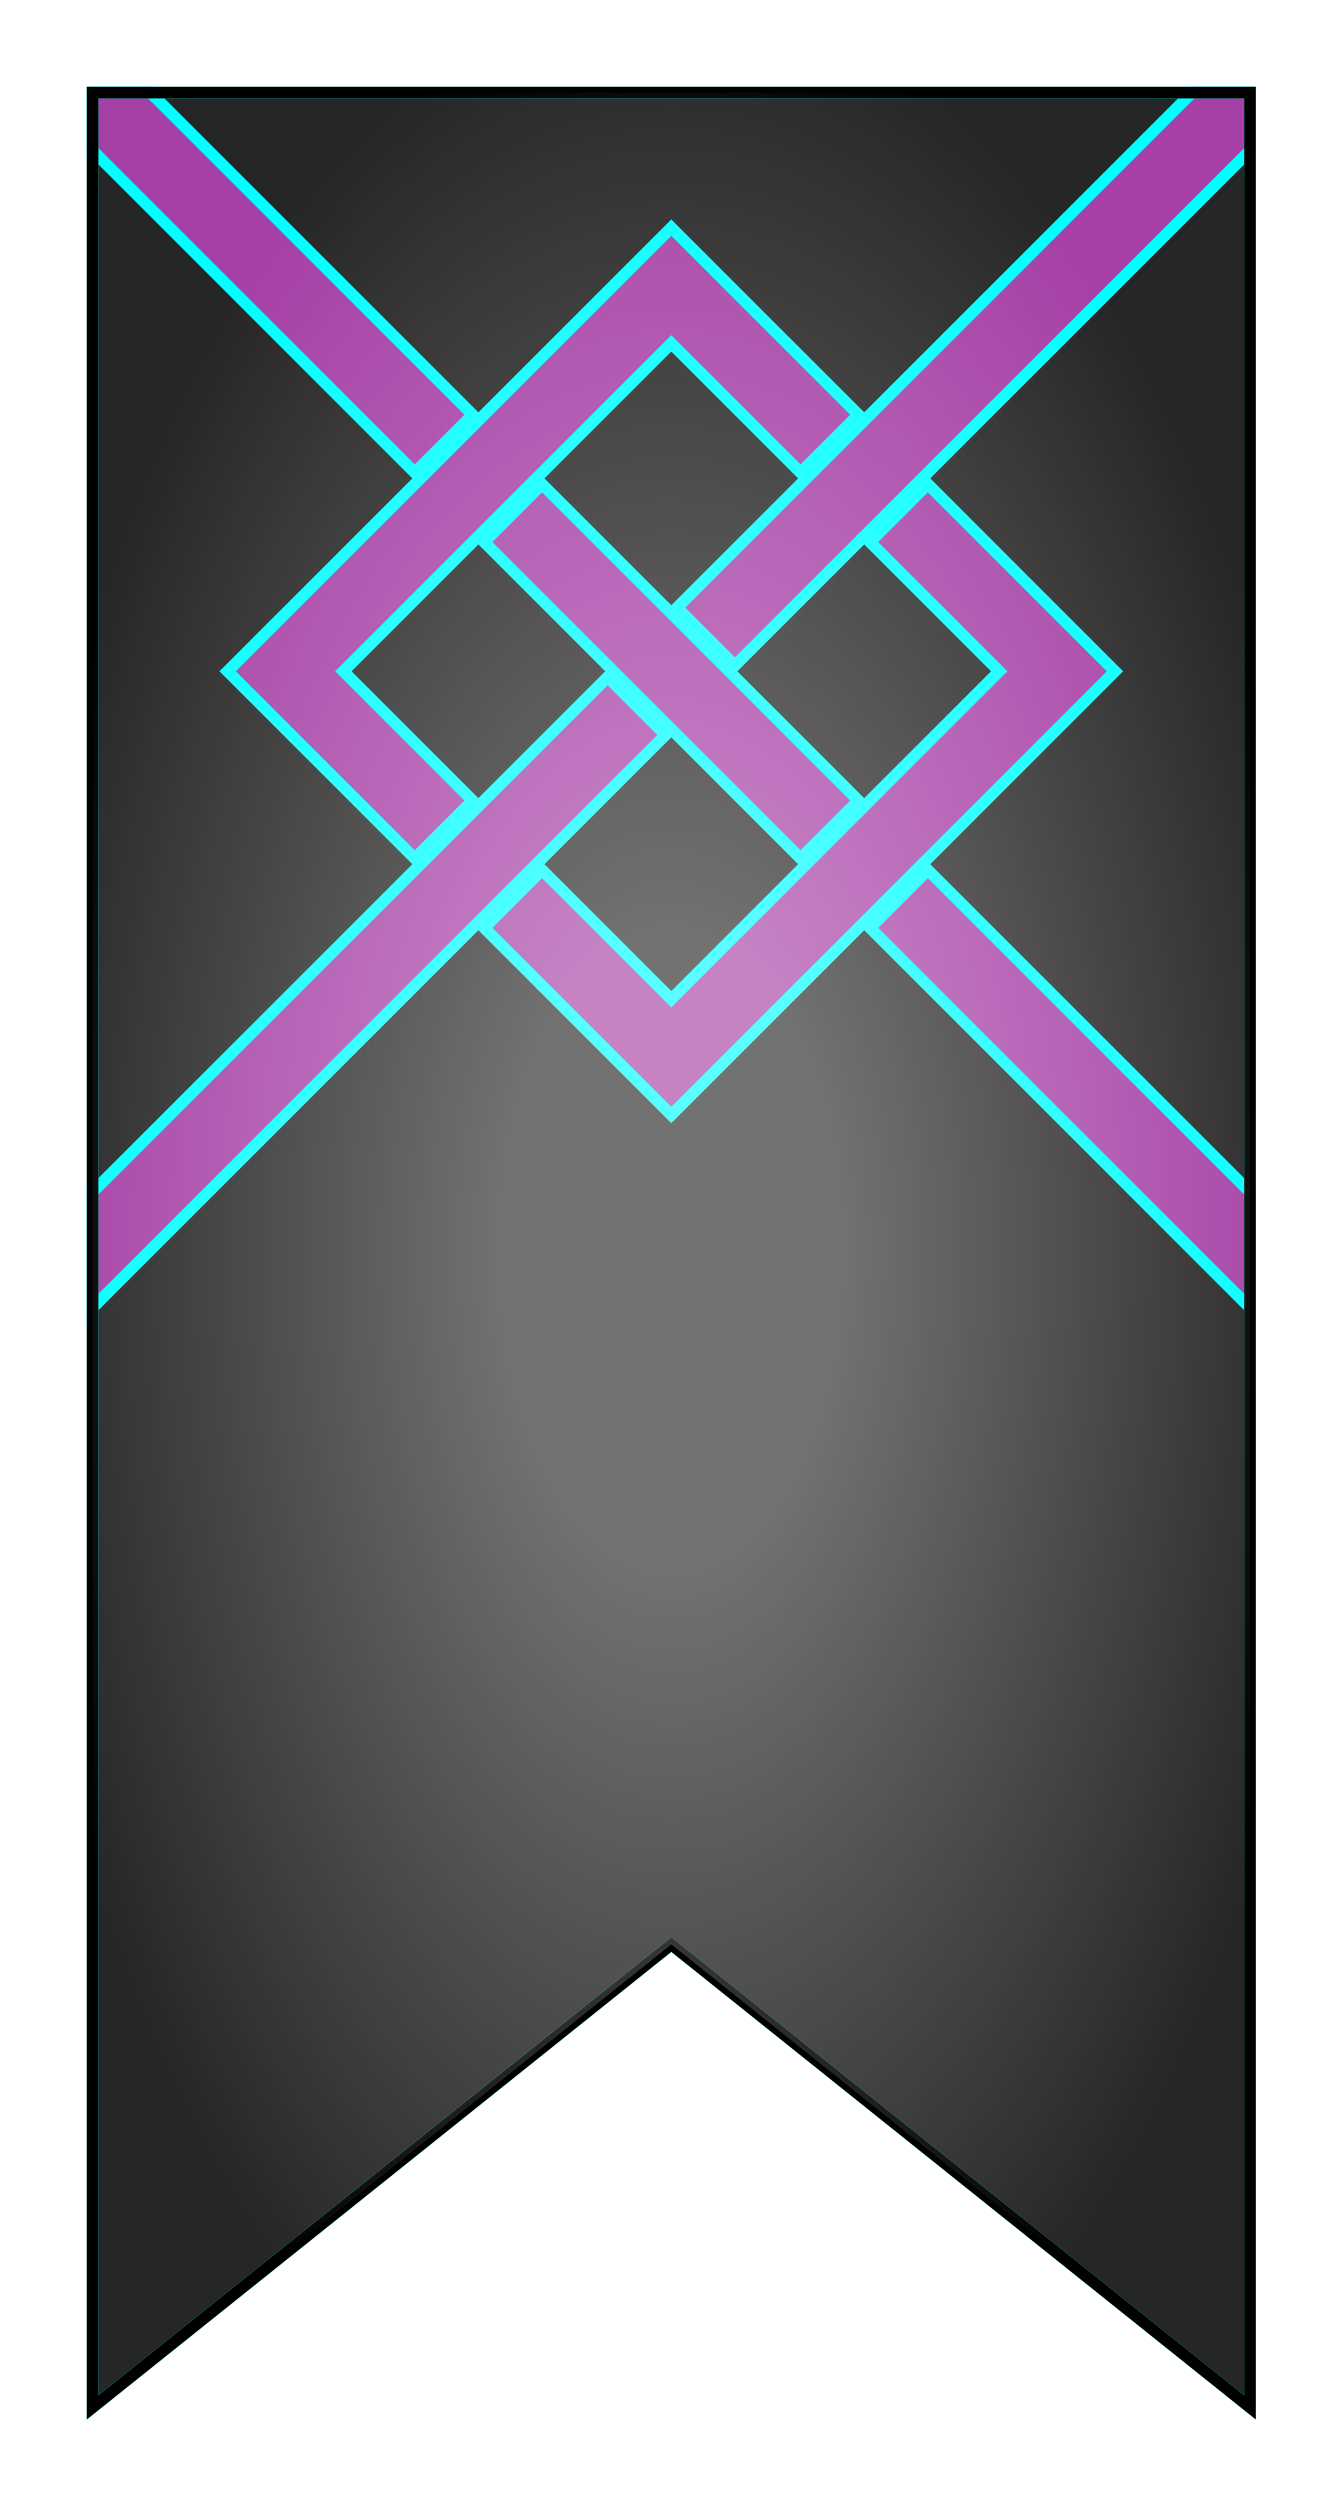
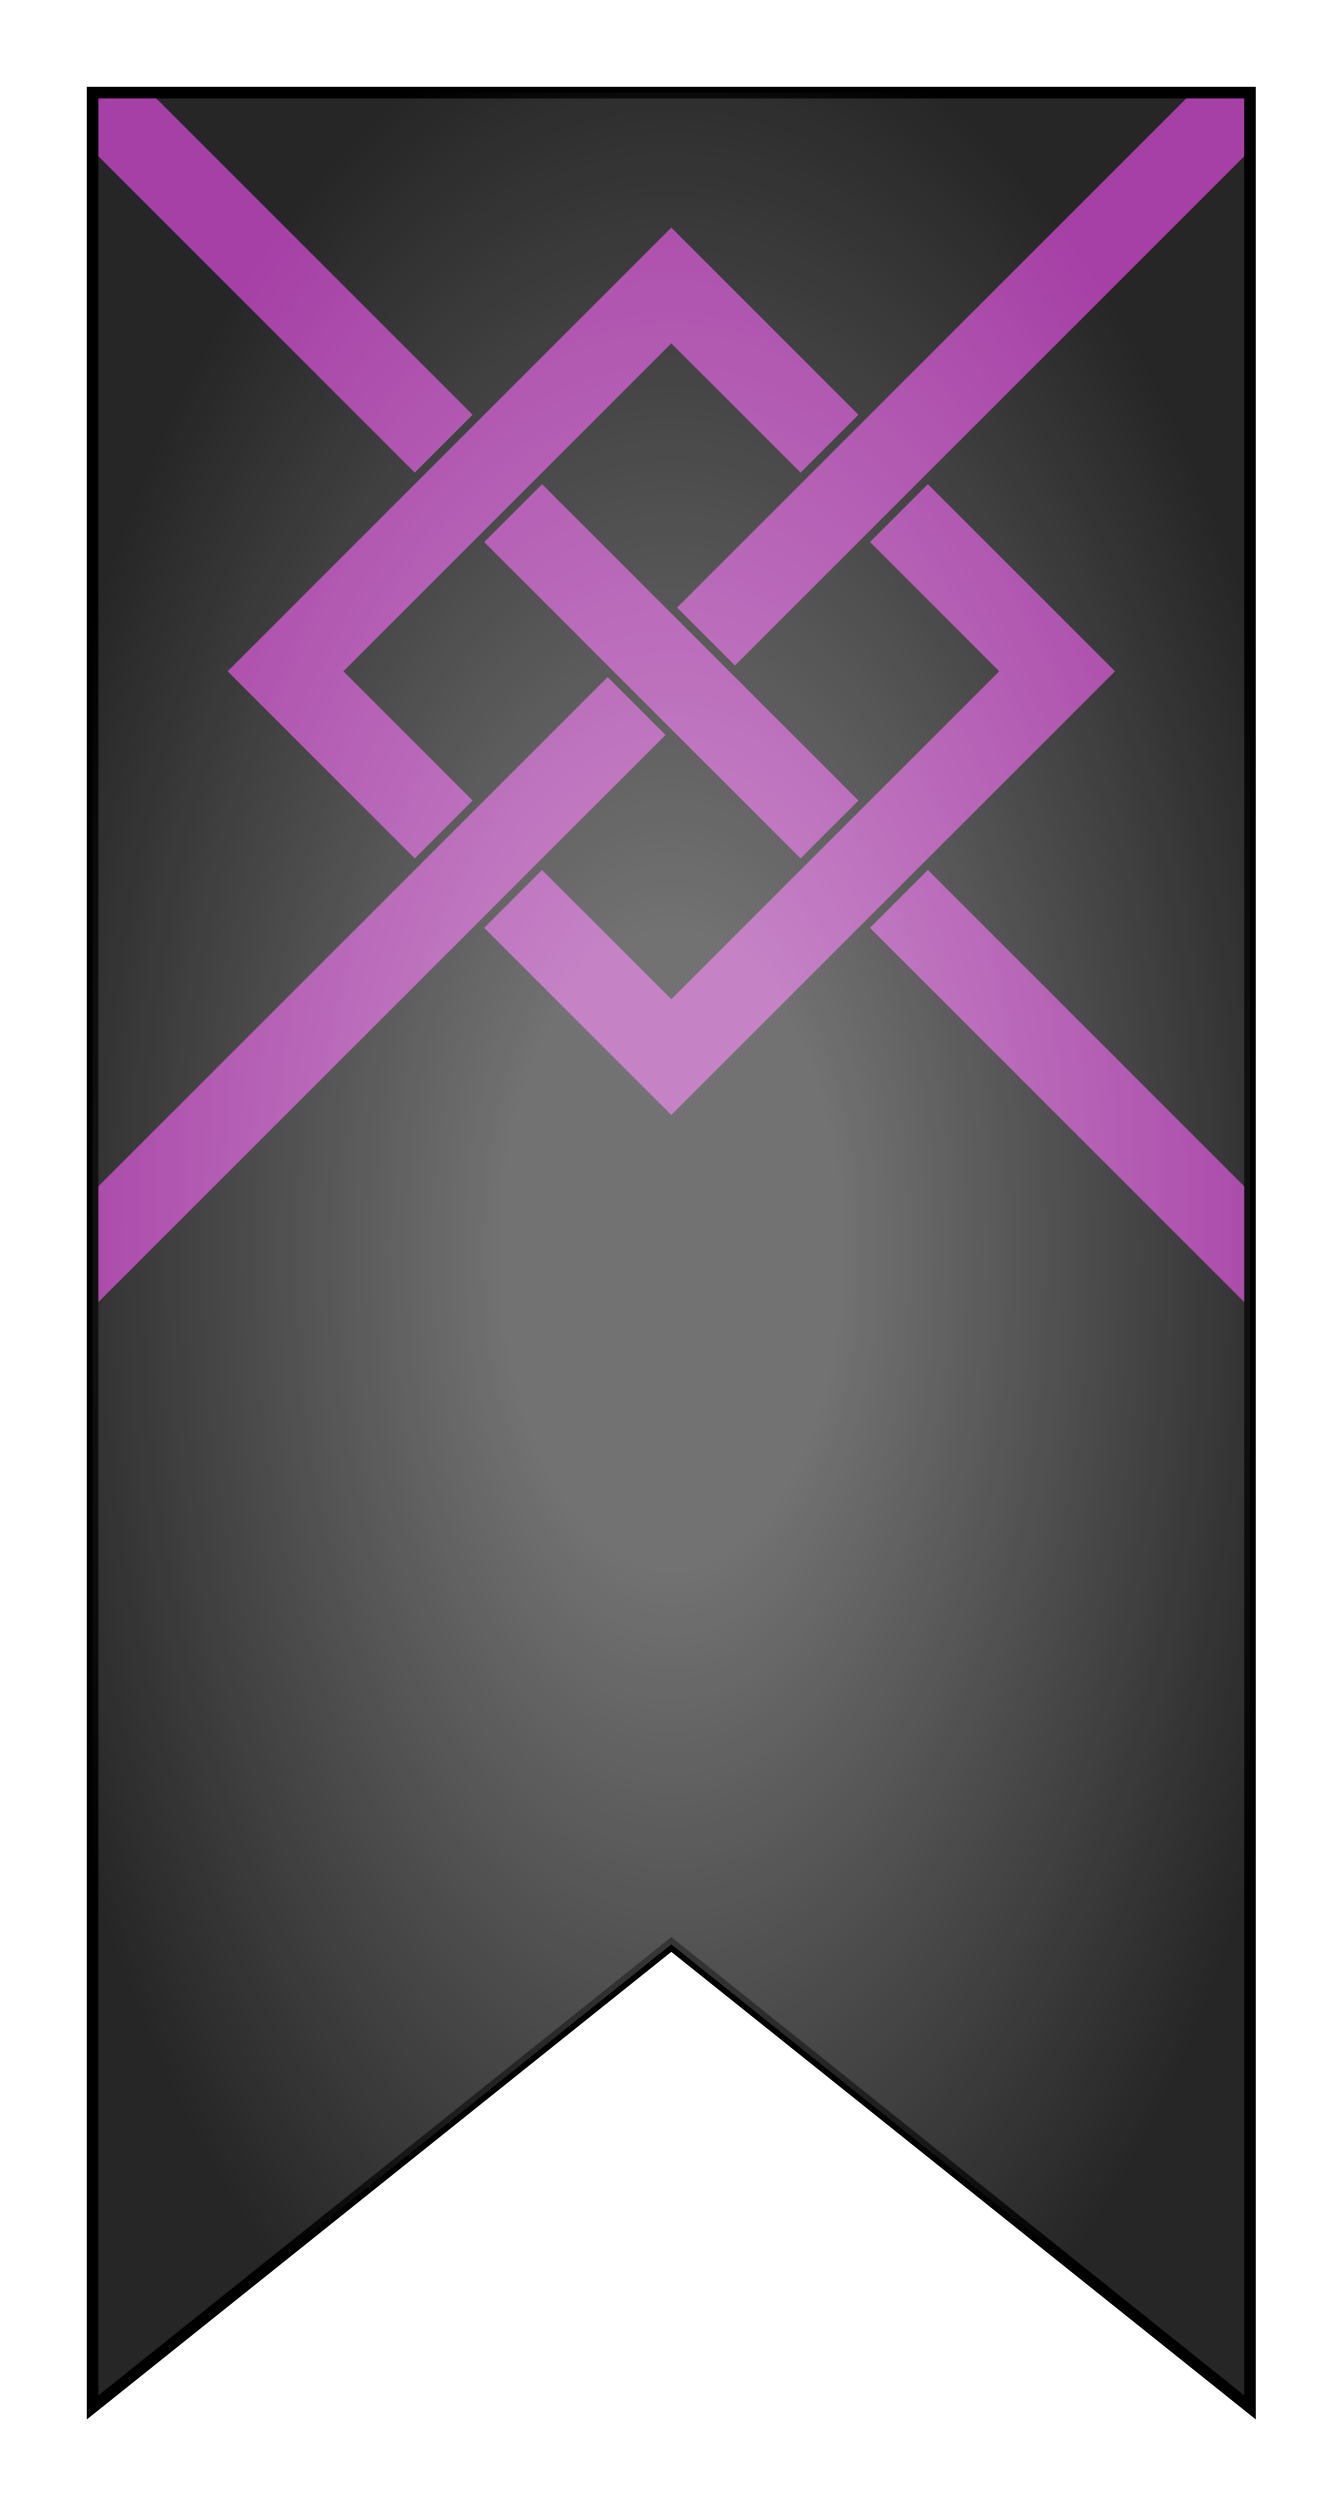
<svg xmlns="http://www.w3.org/2000/svg" height="216.0" width="116.0">
  <defs>
    <clipPath id="contour">
      <path d="M 8.0,8.0 L 108.0,8.0 L 108.0,208.0 L 58.0,168.0 L 8.0,208.0 L 8.0,8.0 Z" />
    </clipPath>
    <radialGradient id="lighting">
      <stop offset="25%" stop-color="white" stop-opacity="35%" />
      <stop offset="100%" stop-color="white" stop-opacity="0%" />
    </radialGradient>
  </defs>
  <g transform="translate(8.0,8.0)">
-     <path d="M 0.0,0.0 L 100.0,0.0 L 100.0,200.0 L 50.0,160.0 L 0.0,200.0 L 0.0,0.0 Z" style="fill: rgb(38, 38, 38); stroke-width: 1px; stroke: rgb(0, 255, 255);" />
-     <path d="M 0.0,0.0 L 0.0,5.0 L 27.833,32.833 L 32.833,27.833 L 5.0,0.0 L 0.0,0.0 Z" style="fill: rgb(166, 64, 166); stroke-width: 1px; stroke: rgb(0, 255, 255);" />
-     <path d="M 38.833,33.833 L 33.833,38.833 L 61.167,66.167 L 66.167,61.167 L 38.833,33.833 L 38.833,33.833 Z" style="fill: rgb(166, 64, 166); stroke-width: 1px; stroke: rgb(0, 255, 255);" />
-     <path d="M 72.167,67.167 L 67.167,72.167 L 100.0,105.0 L 100.0,95.0 L 72.167,67.167 L 72.167,67.167 Z" style="fill: rgb(166, 64, 166); stroke-width: 1px; stroke: rgb(0, 255, 255);" />
-     <path d="M 95.0,0.0 L 50.5,44.5 L 55.5,49.5 L 100.0,5.0 L 100.0,0.0 L 95.0,0.0 Z" style="fill: rgb(166, 64, 166); stroke-width: 1px; stroke: rgb(0, 255, 255);" />
-     <path d="M 44.5,50.5 L 0.0,95.0 L 0.0,105.0 L 49.5,55.5 L 44.5,50.5 L 44.5,50.5 Z" style="fill: rgb(166, 64, 166); stroke-width: 1px; stroke: rgb(0, 255, 255);" />
-     <path d="M 50.0,11.667 L 11.667,50.0 L 27.833,66.167 L 32.833,61.167 L 21.667,50.0 L 50.0,21.667 L 61.167,32.833 L 66.167,27.833 L 50.0,11.667 L 50.0,11.667 Z" style="fill: rgb(166, 64, 166); stroke-width: 1px; stroke: rgb(0, 255, 255);" />
-     <path d="M 72.167,33.833 L 67.167,38.833 L 78.333,50.0 L 50.0,78.333 L 38.833,67.167 L 33.833,72.167 L 50.0,88.333 L 88.333,50.0 L 72.167,33.833 L 72.167,33.833 Z" style="fill: rgb(166, 64, 166); stroke-width: 1px; stroke: rgb(0, 255, 255);" />
+     <path d="M 0.0,0.0 L 100.0,0.0 L 100.0,200.0 L 50.0,160.0 L 0.0,200.0 L 0.0,0.0 Z" style="fill: rgb(38, 38, 38); stroke-width: 1px; stroke: none;" />
+     <path d="M 0.0,0.0 L 0.0,5.0 L 27.833,32.833 L 32.833,27.833 L 5.0,0.0 L 0.0,0.0 Z" style="fill: rgb(166, 64, 166); stroke-width: 1px; stroke: none;" />
+     <path d="M 38.833,33.833 L 33.833,38.833 L 61.167,66.167 L 66.167,61.167 L 38.833,33.833 L 38.833,33.833 Z" style="fill: rgb(166, 64, 166); stroke-width: 1px; stroke: none;" />
+     <path d="M 72.167,67.167 L 67.167,72.167 L 100.0,105.0 L 100.0,95.0 L 72.167,67.167 L 72.167,67.167 Z" style="fill: rgb(166, 64, 166); stroke-width: 1px; stroke: none;" />
+     <path d="M 95.0,0.0 L 50.5,44.5 L 55.5,49.5 L 100.0,5.0 L 100.0,0.0 L 95.0,0.0 Z" style="fill: rgb(166, 64, 166); stroke-width: 1px; stroke: none;" />
+     <path d="M 44.5,50.5 L 0.0,95.0 L 0.0,105.0 L 49.5,55.5 L 44.5,50.5 L 44.5,50.5 Z" style="fill: rgb(166, 64, 166); stroke-width: 1px; stroke: none;" />
+     <path d="M 50.0,11.667 L 11.667,50.0 L 27.833,66.167 L 32.833,61.167 L 21.667,50.0 L 50.0,21.667 L 61.167,32.833 L 66.167,27.833 L 50.0,11.667 L 50.0,11.667 Z" style="fill: rgb(166, 64, 166); stroke-width: 1px; stroke: none;" />
+     <path d="M 72.167,33.833 L 67.167,38.833 L 78.333,50.0 L 50.0,78.333 L 38.833,67.167 L 33.833,72.167 L 50.0,88.333 L 88.333,50.0 L 72.167,33.833 L 72.167,33.833 Z" style="fill: rgb(166, 64, 166); stroke-width: 1px; stroke: none;" />
    <path d="M 0.0,0.0 L 100.0,0.0 L 100.0,200.0 L 50.0,160.0 L 0.0,200.0 L 0.0,0.0 Z" style="fill: none; stroke-width: 1px; stroke: rgb(0, 0, 0);" />
  </g>
  <rect clip-path="url(#contour)" fill="url(#lighting)" height="216.0" width="116.0" x="0.0" y="0.0" />
</svg>
